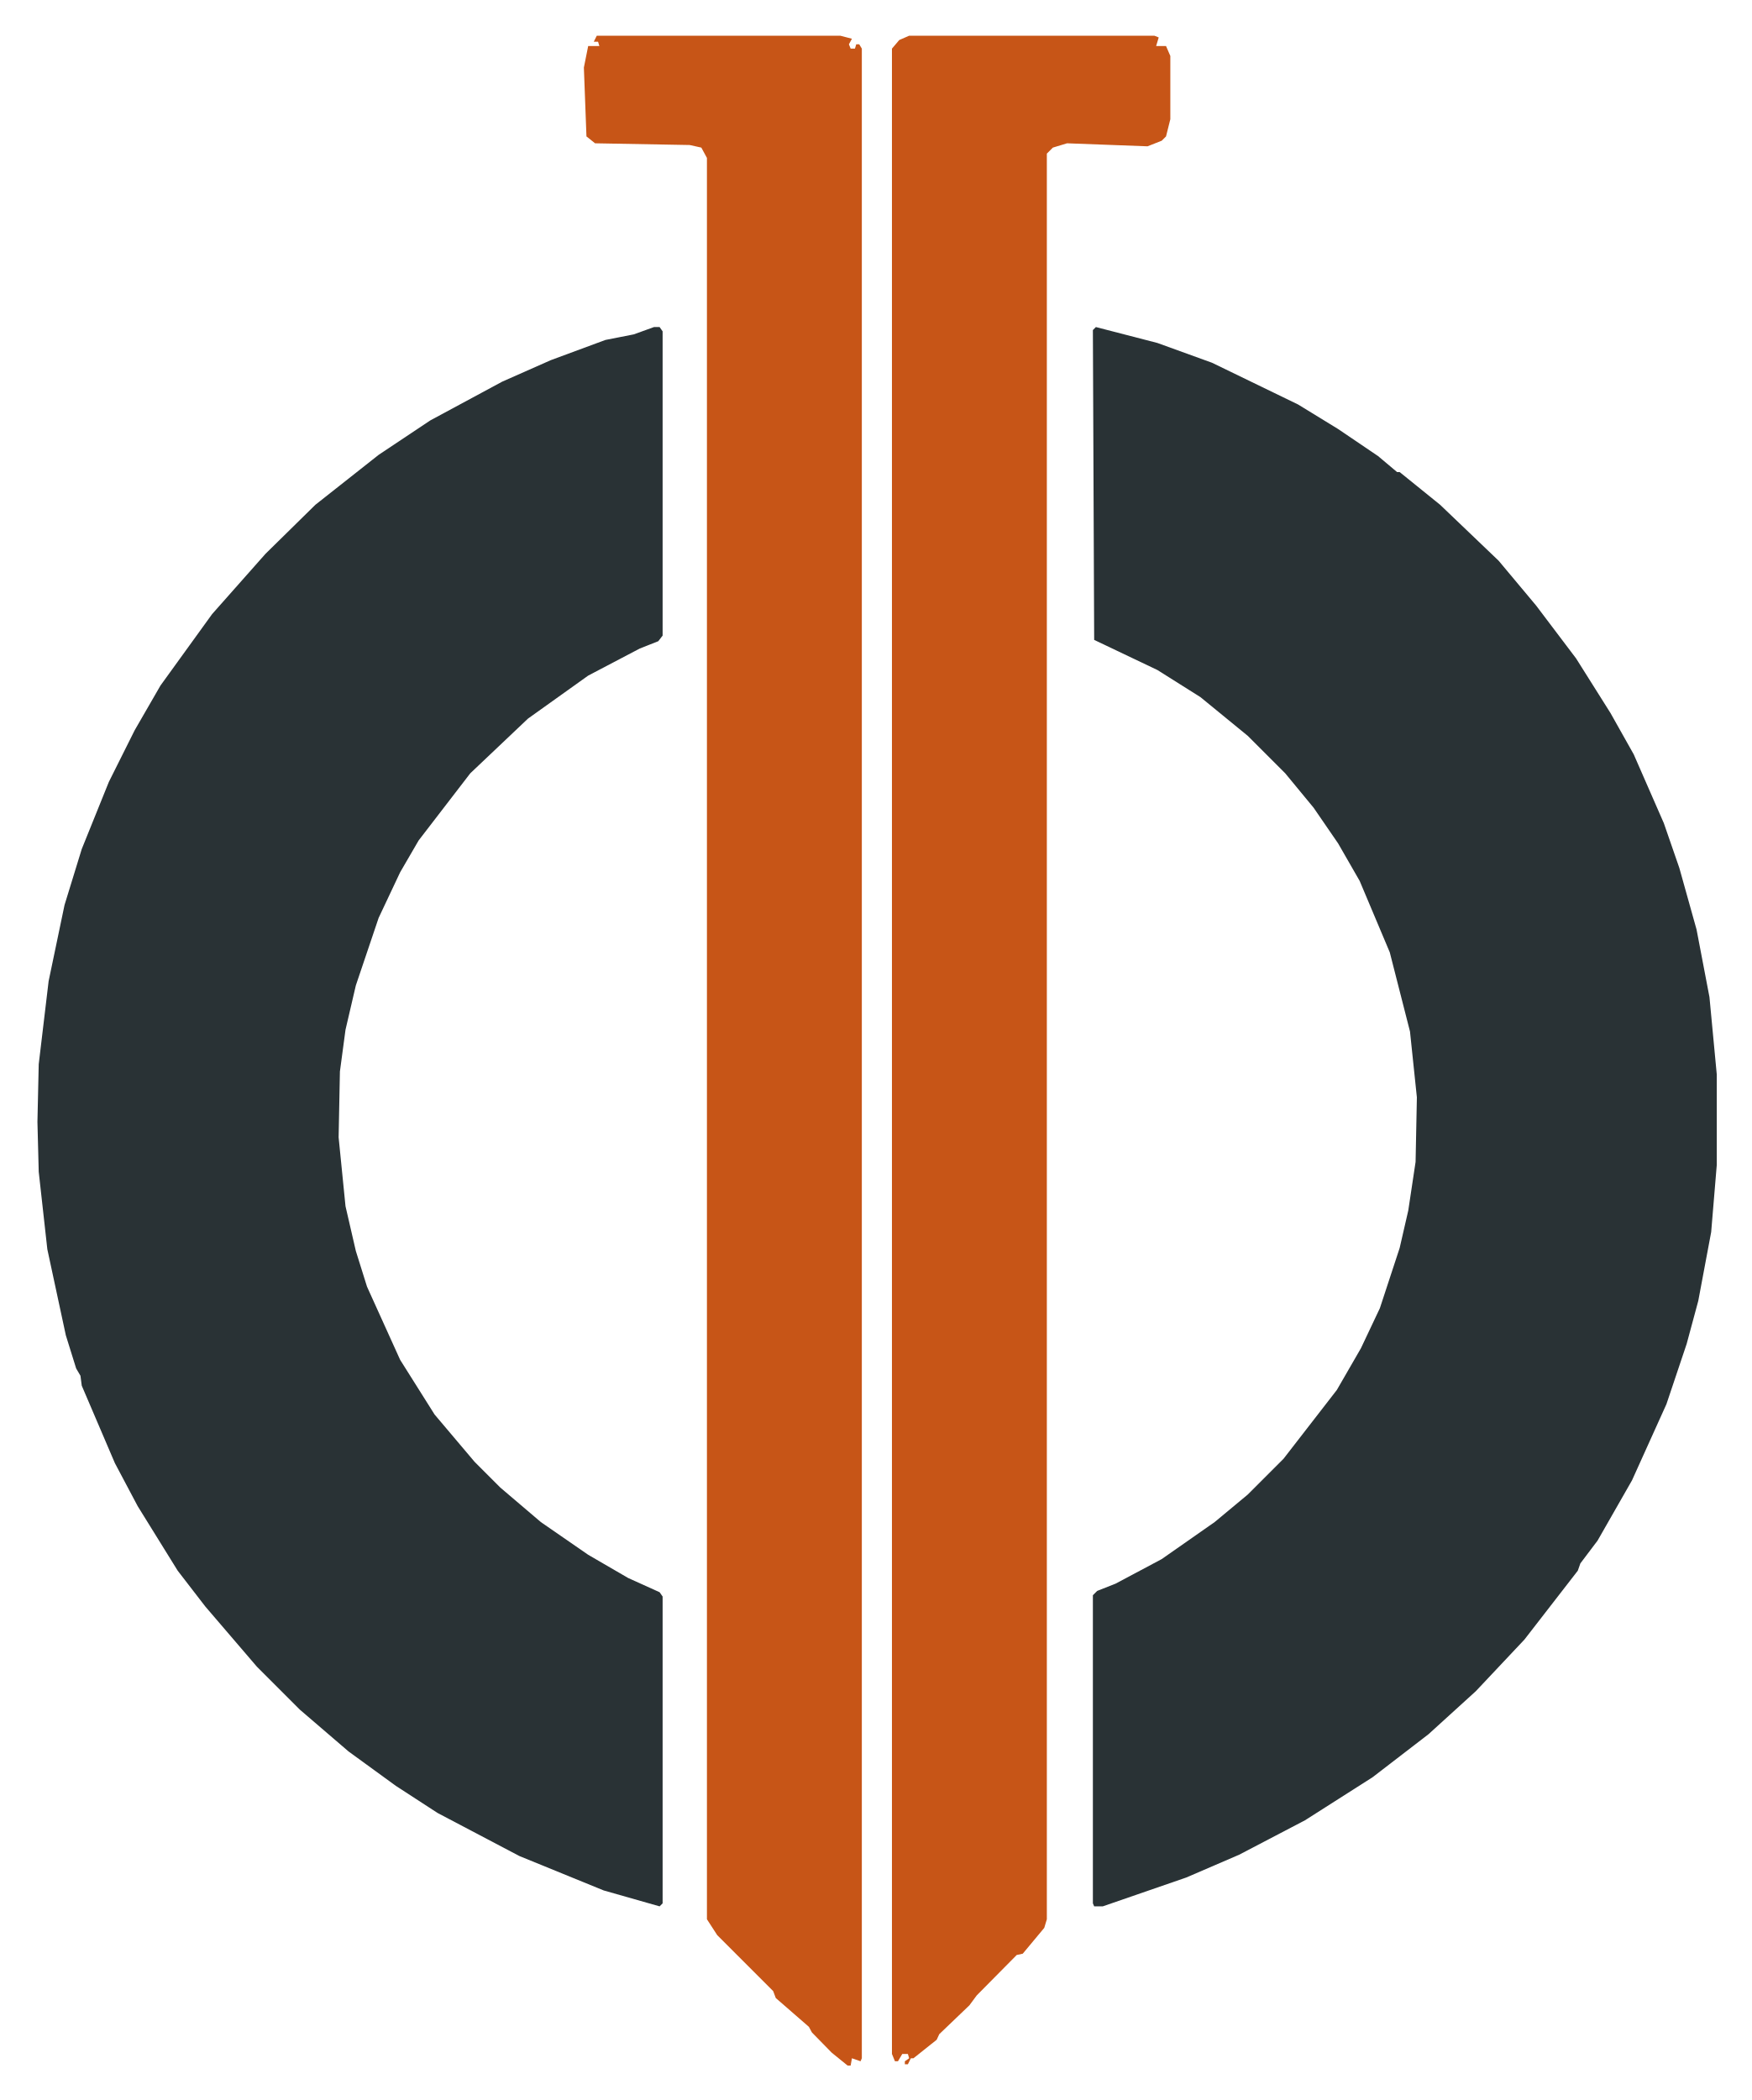
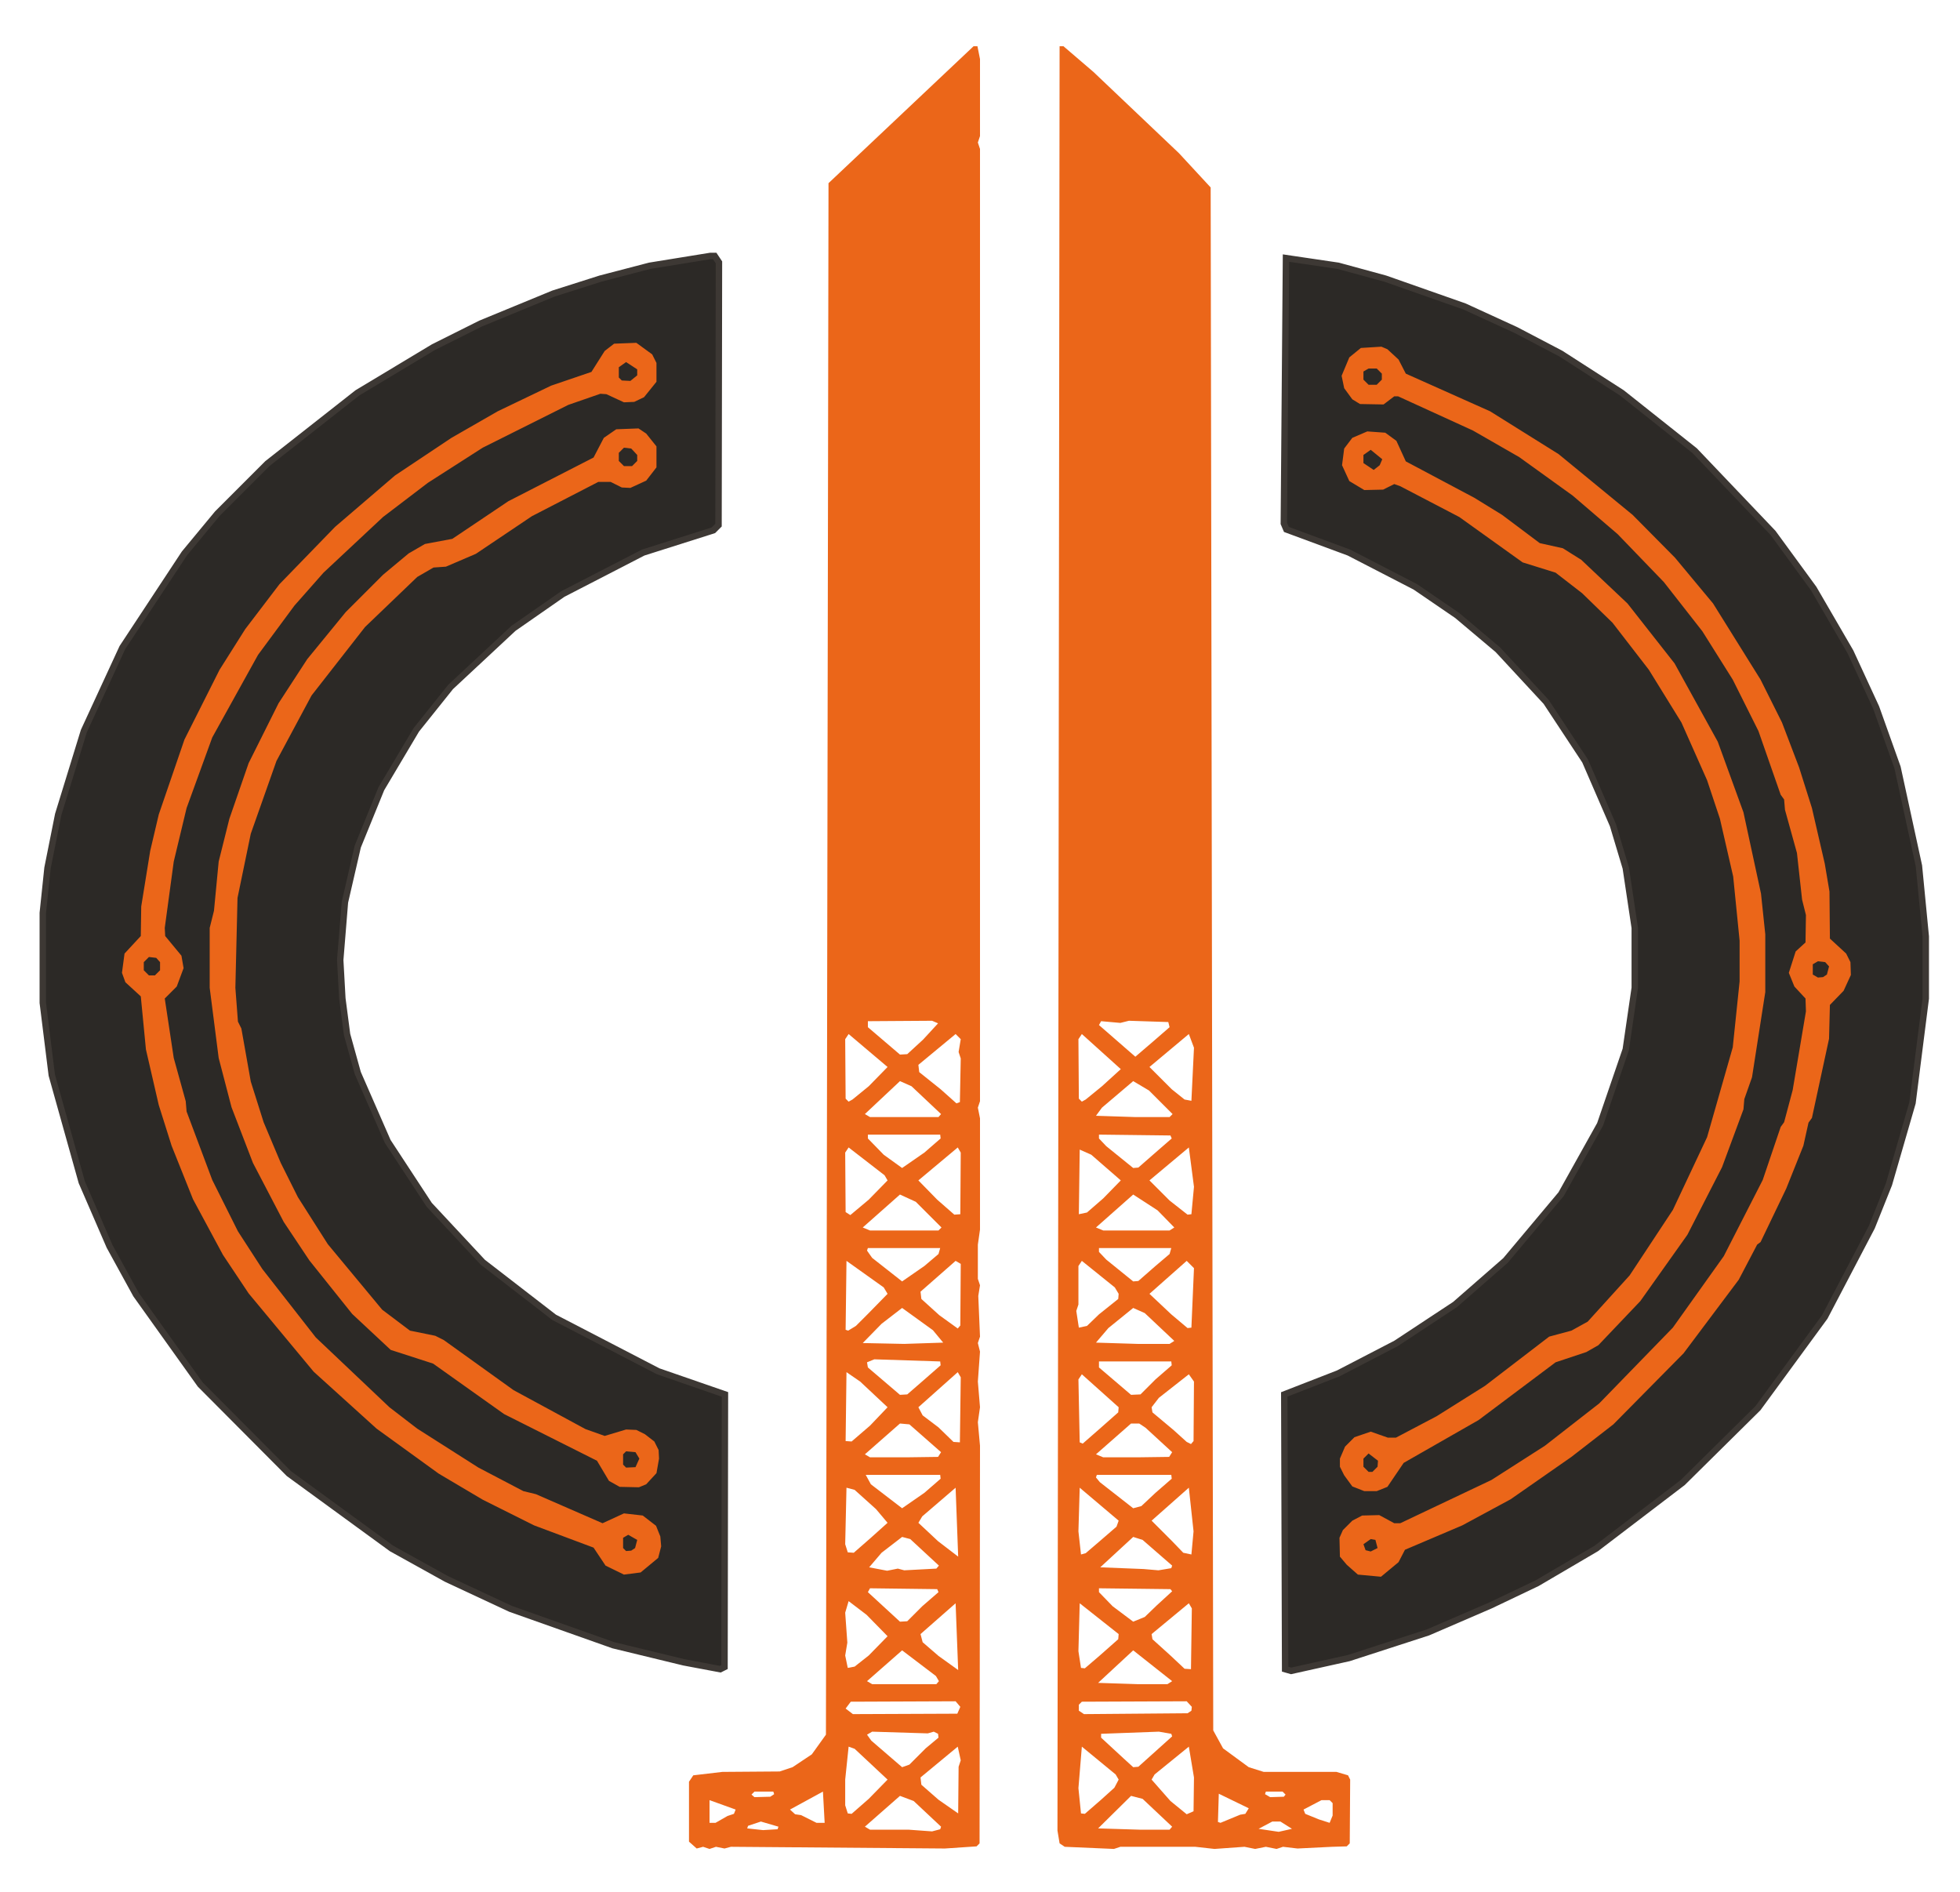
- <svg xmlns="http://www.w3.org/2000/svg" viewBox="308 105 407 488" role="img" aria-label="شعار فاي تك">
-   <path fill="#293235" fill-rule="evenodd" d="M562.7 181.0 L562.0 181.7 L562.3 253.7 L577.0 260.7 L587.0 267.0 L598.0 276.0 L606.7 284.7 L613.3 292.7 L619.0 301.0 L624.0 309.7 L631.0 326.3 L635.7 344.7 L637.3 360.0 L637.0 375.0 L635.3 386.3 L633.3 395.0 L628.7 409.0 L624.3 418.3 L618.7 428.0 L606.3 444.0 L598.0 452.3 L590.3 458.7 L578.0 467.3 L567.3 473.0 L563.0 474.7 L562.0 475.7 L562.0 547.3 L562.3 548.0 L564.3 548.0 L583.7 541.3 L596.0 536.0 L611.3 528.0 L627.0 518.0 L640.0 508.0 L651.0 498.0 L662.3 486.0 L674.7 470.0 L675.3 468.3 L679.3 463.0 L687.3 449.0 L695.3 431.3 L700.0 417.3 L702.7 407.3 L705.7 391.3 L707.0 375.7 L707.0 354.7 L705.3 336.7 L702.3 321.0 L698.3 306.7 L694.7 296.3 L687.7 280.3 L682.3 270.7 L674.3 258.0 L665.0 245.7 L656.3 235.3 L642.7 222.3 L633.3 214.7 L632.7 214.7 L628.3 211.0 L619.0 204.7 L609.7 199.0 L589.7 189.3 L577.0 184.7ZM460.0 181.0 L455.3 182.7 L448.7 184.0 L436.0 188.7 L424.7 193.7 L408.0 202.7 L396.0 210.7 L381.3 222.3 L369.7 233.7 L357.3 247.7 L345.3 264.3 L339.3 274.7 L333.3 286.7 L327.0 302.3 L323.0 315.3 L319.3 333.0 L317.0 352.3 L316.7 365.7 L317.0 377.3 L319.0 395.3 L323.3 415.3 L325.7 423.0 L326.7 424.7 L327.0 427.0 L334.7 445.0 L340.0 455.0 L349.3 470.0 L355.7 478.3 L367.7 492.3 L377.7 502.3 L389.0 512.0 L400.0 520.0 L409.7 526.3 L428.7 536.3 L448.3 544.3 L461.3 548.0 L462.0 547.3 L462.0 476.0 L461.3 475.0 L454.0 471.7 L444.7 466.3 L433.7 458.7 L424.3 450.7 L418.3 444.7 L409.0 433.7 L401.0 421.0 L393.3 404.0 L390.7 395.7 L388.3 385.3 L386.7 369.3 L387.0 354.0 L388.3 344.3 L390.7 334.0 L396.0 318.3 L401.0 307.7 L405.3 300.3 L417.3 284.7 L430.7 272.0 L444.7 262.0 L456.7 255.7 L461.0 254.0 L462.0 252.7 L462.0 182.0 L461.3 181.0Z" />
-   <path fill="#c75517" fill-rule="evenodd" d="M576.3 113.3 L519.3 113.3 L517.0 114.3 L515.3 116.3 L515.3 582.3 L516.0 584.0 L516.7 584.0 L517.7 582.3 L519.0 582.3 L519.3 583.3 L518.3 584.0 L518.3 584.7 L519.0 584.7 L519.7 583.3 L520.3 583.3 L525.7 579.0 L526.3 577.7 L533.3 571.0 L535.0 568.7 L544.3 559.3 L545.7 559.0 L550.7 553.0 L551.3 551.0 L551.3 140.7 L552.7 139.3 L556.0 138.3 L574.7 139.0 L578.0 137.7 L579.0 136.7 L580.0 132.7 L580.0 118.0 L579.0 115.7 L576.7 115.7 L577.3 113.7ZM446.7 113.3 L446.0 114.7 L447.0 114.7 L447.3 115.7 L444.7 115.7 L443.7 120.7 L444.3 136.7 L446.3 138.3 L468.3 138.7 L471.0 139.3 L472.3 141.7 L472.3 551.0 L474.7 554.7 L487.7 567.7 L488.3 569.3 L496.0 576.0 L496.7 577.3 L501.3 582.0 L505.0 585.0 L505.7 585.0 L506.0 583.3 L508.0 584.0 L508.3 583.3 L508.3 116.3 L507.7 115.3 L507.0 115.3 L506.7 116.3 L505.7 116.3 L505.3 115.3 L506.0 114.0 L503.3 113.3Z" />
+ <svg xmlns="http://www.w3.org/2000/svg" viewBox="55 62 458 442" role="img" aria-label="شعار فاي تك PhiTech">
+   <path fill="#2c2926" stroke="#3d3834" stroke-width="1.5" fill-rule="evenodd" d="M221.0 121.8L222.0 121.8L223.0 123.3L222.9 184.7L221.7 185.9L205.3 191.1L186.5 200.8L175.0 208.8L160.3 222.5L152.3 232.5L144.1 246.3L138.6 259.8L135.6 272.8L134.5 286.3L135.0 295.3L136.1 303.7L138.6 312.7L145.6 328.7L155.3 343.5L167.8 356.9L184.5 369.8L208.8 382.4L224.4 387.8L224.3 451.5L223.3 452.0L214.8 450.4L198.3 446.4L174.3 437.9L159.3 430.9L146.5 423.8L122.5 406.3L101.8 385.5L86.8 364.5L80.6 353.2L74.1 338.2L67.1 313.2L65.0 296.3L65.0 275.3L66.1 264.8L68.6 252.3L74.6 232.8L83.6 213.3L98.1 191.3L105.8 182.0L117.5 170.3L138.5 153.8L156.3 143.1L167.3 137.6L184.3 130.6L195.3 127.1L206.8 124.1ZM355.5 122.3L367.7 124.1L378.7 127.1L397.2 133.6L409.2 139.1L419.7 144.6L434.0 153.8L451.0 167.3L469.3 186.5L478.8 199.5L487.4 214.3L493.4 227.3L498.4 241.3L503.4 264.3L505.0 280.8L505.0 295.3L501.9 319.7L496.4 338.7L492.4 348.7L481.4 369.7L465.8 391.0L448.2 408.4L428.0 423.8L414.2 431.9L403.3 437.1L388.7 443.4L370.2 449.4L356.7 452.4L355.3 452.0L355.1 387.8L367.7 382.9L381.2 375.9L395.0 366.8L406.8 356.5L419.8 341.0L428.9 324.7L434.9 307.2L437.0 292.8L437.0 278.8L434.9 264.8L431.9 254.8L425.4 239.8L416.3 226.0L405.0 213.8L395.5 205.8L385.7 199.1L370.2 191.1L355.6 185.7L355.0 184.3Z" />
+   <path fill="#eb6619" fill-rule="evenodd" d="M282.5 72.8L283.4 72.8L284.0 75.8L284.0 93.8L283.5 95.3L284.0 96.8L284.0 319.3L283.5 320.8L284.0 323.3L284.0 349.3L283.5 352.8L283.5 360.8L284.0 362.3L283.6 364.8L284.0 374.3L283.5 375.8L284.0 377.8L283.5 384.8L284.0 390.8L283.5 394.3L284.0 399.8L283.9 492.7L283.2 493.4L275.8 493.9L225.8 493.5L224.3 493.9L222.3 493.5L220.8 494.0L219.3 493.5L217.8 493.9L216.0 492.3L216.0 478.3L217.0 476.8L223.8 476.0L237.2 475.9L240.2 474.9L244.7 471.9L248.0 467.3L248.6 104.8ZM302.6 72.8L303.5 72.8L310.5 78.8L330.5 97.8L337.9 105.8L338.5 466.3L340.8 470.5L346.8 474.9L350.3 476.0L367.3 476.0L370.0 476.8L370.5 477.8L370.4 492.7L369.7 493.4L366.3 493.5L358.2 493.9L354.8 493.5L353.3 494.0L350.8 493.5L348.3 494.0L345.8 493.5L338.8 494.0L334.3 493.5L316.8 493.5L315.3 494.0L303.8 493.5L302.6 492.7L302.1 489.7ZM198.5 142.3L203.7 142.1L207.4 144.8L208.4 146.8L208.4 151.2L205.5 154.8L203.2 155.9L200.8 156.0L196.7 154.1L195.3 154.0L187.8 156.6L167.8 166.6L155.0 174.8L144.5 182.8L130.6 195.8L123.8 203.5L115.3 215.0L104.6 234.3L98.6 250.8L95.6 263.3L93.5 278.8L93.6 280.7L97.4 285.3L97.9 288.2L96.3 292.5L93.5 295.3L95.6 309.2L98.4 319.3L98.6 321.7L104.6 337.7L110.6 349.7L116.3 358.5L128.8 374.5L146.0 390.8L152.5 395.8L166.8 404.9L177.3 410.4L180.2 411.1L195.8 417.9L200.8 415.6L205.2 416.1L208.3 418.5L209.3 421.0L209.5 423.3L208.8 426.0L204.7 429.4L200.8 429.9L196.5 427.8L193.7 423.6L179.8 418.4L167.8 412.4L157.5 406.3L143.0 395.8L128.3 382.5L113.1 364.2L107.1 355.2L100.1 342.2L95.1 329.7L92.1 320.2L89.1 307.2L87.9 294.8L84.3 291.5L83.5 289.3L84.1 284.8L87.9 280.7L88.0 273.8L90.1 260.8L92.1 252.3L98.1 234.8L106.3 218.5L112.3 209.0L120.3 198.5L133.3 185.1L147.3 173.1L160.5 164.3L171.3 158.1L183.8 152.1L193.2 148.9L196.3 144.0ZM373.0 143.3L377.8 143.0L379.2 143.6L381.8 146.0L383.5 149.3L403.2 158.1L419.2 168.1L436.5 182.3L446.4 192.3L455.3 203.0L466.4 220.8L471.4 230.8L475.4 241.3L478.4 250.8L481.4 263.8L482.5 270.3L482.6 281.3L486.4 284.8L487.4 286.8L487.5 289.8L485.8 293.5L482.6 296.8L482.4 304.7L478.4 323.2L477.6 324.3L476.4 329.7L472.4 339.7L466.4 352.2L465.6 352.8L461.3 361.0L448.4 378.2L432.0 394.8L422.2 402.4L408.0 412.3L396.7 418.4L383.3 424.1L381.8 427.0L377.7 430.4L372.3 429.9L369.7 427.6L368.1 425.7L368.0 421.3L368.8 419.5L371.0 417.3L373.3 416.1L377.3 416.0L380.8 417.9L382.2 417.9L403.5 407.8L416.0 399.8L428.7 389.9L445.9 372.2L457.8 355.5L466.9 337.7L471.1 325.3L471.9 324.2L473.9 316.7L477.0 298.3L476.9 295.3L474.3 292.5L473.0 289.3L474.6 284.3L476.9 282.2L477.0 275.8L476.1 272.2L474.9 261.3L472.1 251.2L471.9 248.8L471.1 247.7L465.9 232.8L459.9 220.8L452.8 209.5L443.8 198.0L433.0 186.8L422.5 177.8L410.0 168.8L399.2 162.6L381.7 154.6L380.8 154.6L378.3 156.5L372.8 156.4L371.0 155.3L369.1 152.7L368.5 149.8L370.3 145.5ZM201.3 146.6L199.6 147.8L199.6 150.2L200.3 150.9L202.3 151.0L203.9 149.7L203.9 148.3ZM374.8 148.1L373.6 148.8L373.6 150.7L374.8 151.9L376.7 151.9L377.9 150.7L377.9 149.3L376.7 148.1ZM199.0 162.3L204.2 162.1L206.0 163.3L208.4 166.3L208.4 171.2L206.0 174.3L202.3 176.0L200.3 175.9L197.7 174.6L194.8 174.6L179.3 182.6L166.2 191.4L159.2 194.4L156.3 194.6L152.5 196.8L140.3 208.5L127.8 224.5L119.6 239.8L113.6 256.8L110.5 271.8L110.0 292.8L110.6 300.7L111.4 302.3L113.6 314.7L116.6 324.2L120.6 333.7L124.6 341.7L131.6 352.7L144.3 368.0L150.8 372.9L156.7 374.1L158.7 375.1L175.0 386.8L191.8 395.9L196.3 397.5L201.3 396.0L203.7 396.1L205.7 397.1L207.9 398.8L208.9 400.8L209.0 402.8L208.4 406.2L206.0 408.8L204.3 409.5L199.8 409.4L197.3 408.0L194.5 403.3L172.8 392.4L156.2 380.6L146.3 377.4L137.3 369.0L127.3 356.5L121.3 347.5L114.1 333.7L109.1 320.7L106.1 309.2L104.0 292.8L104.0 278.8L105.0 274.8L106.1 263.3L108.6 253.3L113.1 240.3L120.1 226.3L126.8 216.0L135.8 205.0L144.5 196.3L150.5 191.3L154.3 189.1L160.7 187.9L173.8 179.1L193.7 168.9L196.1 164.3ZM374.5 162.8L378.7 163.1L381.3 165.0L383.5 169.8L399.5 178.3L406.0 182.3L414.8 188.9L420.2 190.1L424.5 192.8L435.3 203.0L446.3 217.0L456.4 235.3L462.4 251.8L466.5 270.8L467.5 280.3L467.5 293.8L464.4 313.7L462.6 318.8L462.4 321.2L457.4 334.7L449.3 350.5L438.3 366.0L428.5 376.3L425.7 377.9L418.5 380.3L400.5 393.8L383.0 403.8L379.2 409.4L376.7 410.4L373.8 410.4L371.0 409.3L369.1 406.7L368.1 404.7L368.1 402.8L369.3 400.0L371.5 397.8L375.3 396.5L379.3 397.9L381.2 397.9L390.7 392.9L402.0 385.8L417.0 374.3L422.2 372.9L426.0 370.8L435.8 360.0L445.9 344.7L453.9 327.7L459.9 306.7L461.5 291.3L461.5 281.8L460.0 266.8L456.9 253.3L453.9 244.3L447.9 230.8L440.3 218.5L431.8 207.5L424.7 200.6L418.5 195.8L410.8 193.4L396.0 182.8L382.2 175.6L380.8 175.1L378.2 176.4L373.8 176.5L370.3 174.4L368.6 170.7L369.1 166.8L371.0 164.3ZM200.8 166.6L199.6 167.8L199.6 169.7L200.8 170.9L202.7 170.9L203.9 169.7L203.9 168.3L202.5 166.8ZM375.3 167.1L373.6 168.3L373.6 170.2L376.0 171.8L377.4 170.7L378.0 169.3ZM89.8 285.6L88.6 286.8L88.6 288.7L89.8 289.9L91.2 289.9L92.4 288.7L92.4 286.8L91.5 285.8ZM479.8 286.6L478.6 287.3L478.6 289.7L479.8 290.4L481.0 290.3L481.9 289.7L482.4 287.8L481.5 286.8ZM257.8 300.6L257.8 302.0L265.3 308.4L267.0 308.3L270.7 304.9L274.2 301.1L272.8 300.5ZM312.3 300.6L311.8 301.5L320.3 308.9L324.5 305.3L328.3 302.0L328.0 300.8L318.8 300.5L316.8 301.0ZM253.3 303.6L252.5 304.8L252.6 318.7L253.3 319.4L254.2 318.9L258.0 315.8L262.4 311.3ZM278.3 303.6L269.6 310.8L269.8 312.5L274.8 316.5L278.5 319.8L279.3 319.5L279.5 309.3L279.0 307.8L279.5 304.8ZM307.8 303.6L307.0 304.8L307.1 318.7L307.8 319.4L308.7 318.9L312.5 315.8L316.9 311.8ZM332.8 303.6L323.6 311.3L328.8 316.5L331.8 318.9L333.4 319.2L334.0 306.8ZM265.3 314.6L257.1 322.3L258.3 323.0L266.8 323.0L274.3 323.0L274.9 322.3L268.0 315.8ZM319.8 314.6L312.5 320.8L311.1 322.7L320.3 323.0L328.3 323.0L329.0 322.3L323.5 316.8ZM257.8 327.1L257.8 328.0L261.5 331.8L265.8 334.9L271.0 331.3L274.8 328.0L274.7 327.1ZM311.8 327.1L311.8 328.0L313.5 329.8L319.8 334.9L321.0 334.8L325.0 331.3L328.8 328.0L328.5 327.3ZM253.3 330.1L252.5 331.3L252.6 345.2L253.7 345.9L258.0 342.3L262.4 337.8L261.7 336.6ZM278.8 330.1L269.6 337.8L274.0 342.3L278.0 345.8L279.4 345.7L279.5 331.3ZM332.8 330.1L323.6 337.8L328.3 342.5L332.5 345.8L333.4 345.7L334.0 339.3ZM307.3 330.6L307.1 345.7L309.0 345.3L312.8 342.0L316.9 337.8L310.0 331.8ZM265.3 341.1L256.6 348.8L258.3 349.5L266.3 349.5L274.3 349.5L275.0 348.8L269.0 342.8ZM319.8 341.1L311.1 348.8L312.8 349.5L320.8 349.5L328.3 349.5L329.4 348.8L325.5 344.8ZM257.8 353.6L257.6 354.2L258.8 355.9L265.8 361.4L271.0 357.8L274.3 355.0L274.7 353.6ZM311.8 353.6L311.8 354.5L313.5 356.3L319.8 361.4L321.0 361.3L325.0 357.8L328.3 355.0L328.7 353.6ZM252.8 356.6L252.6 372.7L253.2 372.9L255.0 371.8L258.0 368.8L262.4 364.3L261.5 362.8ZM278.3 356.6L270.1 363.8L270.3 365.5L274.5 369.3L278.8 372.4L279.4 371.7L279.5 357.3ZM307.8 356.6L307.0 357.8L307.0 366.8L306.5 368.3L307.1 372.2L309.0 371.8L311.8 369.1L316.3 365.5L316.4 364.3L315.5 362.8ZM332.3 356.6L323.6 364.3L328.7 369.1L332.5 372.3L333.4 372.2L334.0 358.3ZM265.8 367.6L261.0 371.3L256.6 375.8L266.3 376.0L275.4 375.7L273.0 372.8ZM319.8 367.6L314.0 372.3L311.1 375.7L320.8 376.0L328.3 376.0L329.4 375.3L322.5 368.8ZM259.3 379.6L257.6 380.3L257.8 381.5L265.3 387.9L267.0 387.8L270.8 384.5L274.8 381.0L274.7 380.1ZM311.8 380.1L311.8 381.5L319.3 387.9L321.5 387.8L325.0 384.3L328.8 381.0L328.7 380.1ZM252.8 382.6L252.6 398.7L254.0 398.8L258.3 395.1L262.4 390.8L256.0 384.8ZM278.8 382.6L269.6 390.8L270.6 392.7L274.3 395.5L277.8 398.9L279.3 399.0L279.5 383.8ZM307.8 383.1L307.0 384.3L307.3 399.0L308.0 399.3L312.0 395.8L316.3 392.0L316.4 390.8ZM332.8 383.1L325.8 388.6L324.1 390.8L324.3 392.0L329.2 396.1L332.3 398.9L333.3 399.4L333.9 398.7L334.0 384.8ZM265.3 394.6L257.1 401.8L258.3 402.5L266.8 402.5L274.2 402.4L274.9 401.3L267.5 394.8ZM319.3 394.6L311.1 401.8L312.8 402.5L320.8 402.5L328.2 402.4L328.9 401.3L322.7 395.6L321.2 394.6ZM201.3 401.1L200.6 401.8L200.6 404.2L201.3 404.9L203.5 404.8L204.4 402.8L203.5 401.3ZM374.8 401.6L373.6 402.8L373.6 404.7L374.8 405.9L375.7 405.9L376.9 404.7L377.0 403.3ZM257.3 406.6L258.5 408.8L265.8 414.4L271.0 410.8L274.8 407.5L274.7 406.6ZM311.3 406.6L311.1 407.2L312.0 408.3L319.8 414.4L321.7 413.9L325.0 410.8L328.8 407.5L328.7 406.6ZM252.8 409.6L252.5 422.8L253.1 424.7L254.5 424.8L258.5 421.3L262.4 417.8L259.7 414.6L254.7 410.1ZM278.3 409.6L270.5 416.3L269.6 417.8L274.2 422.1L278.9 425.7ZM307.3 409.6L307.0 419.8L307.6 425.2L308.7 424.9L312.2 421.9L315.9 418.7L316.4 417.3ZM332.8 409.6L324.1 417.3L328.8 422.0L331.5 424.8L333.4 425.2L333.9 419.8ZM201.8 420.6L200.6 421.3L200.6 423.7L201.3 424.4L202.5 424.3L203.4 423.7L203.9 421.8ZM265.8 421.1L261.0 424.8L258.1 428.2L262.3 429.0L264.8 428.5L266.3 428.9L273.8 428.5L274.4 427.8L267.7 421.6ZM319.8 421.1L312.1 428.2L322.2 428.6L325.7 428.9L328.7 428.4L328.9 427.8L322.0 421.8ZM375.3 421.6L373.6 422.8L374.1 424.2L375.3 424.5L376.9 423.7L376.4 421.8ZM258.3 433.1L257.8 434.0L265.3 440.9L267.0 440.8L270.5 437.3L274.3 434.0L274.0 433.3ZM311.8 433.1L311.8 434.0L315.0 437.3L319.8 440.9L322.5 439.8L325.3 437.1L328.9 433.8L328.5 433.3ZM253.3 436.1L252.5 438.8L253.0 445.8L252.5 448.8L253.1 451.7L254.7 451.4L258.0 448.8L262.4 444.3L257.5 439.3ZM278.3 436.6L270.1 443.8L270.6 445.7L274.3 448.9L278.9 452.2ZM307.3 436.6L307.0 447.8L307.6 451.7L308.5 451.8L312.0 448.8L316.3 445.0L316.4 443.8ZM332.8 436.6L324.1 443.8L324.3 445.0L328.5 448.8L331.8 451.9L333.3 452.0L333.5 437.8ZM265.8 447.6L257.6 454.8L258.8 455.5L266.3 455.5L273.8 455.5L274.4 454.8L273.7 453.6ZM319.8 447.6L311.6 455.2L320.8 455.5L327.8 455.5L328.9 454.8ZM253.8 459.6L252.6 461.2L254.3 462.5L278.7 462.4L279.4 460.8L278.3 459.5ZM307.8 459.6L307.1 460.3L307.1 461.7L308.3 462.5L332.5 462.3L333.4 461.7L333.5 460.8L332.3 459.5ZM258.8 466.6L257.6 467.3L258.6 468.7L265.8 474.9L267.5 474.3L271.3 470.5L274.3 468.0L274.2 467.1L273.2 466.6L271.8 467.0ZM325.8 466.6L312.3 467.1L312.3 468.0L317.5 472.8L319.8 474.9L321.0 474.8L328.9 467.7L328.7 467.1ZM253.3 470.1L252.5 477.8L252.5 483.8L253.1 485.7L254.0 485.8L258.0 482.3L262.4 477.8L254.7 470.6ZM278.8 470.1L270.1 477.3L270.3 479.0L274.3 482.5L278.9 485.7L279.0 474.8L279.5 473.3ZM307.8 470.1L307.0 479.8L307.6 485.7L308.5 485.8L312.3 482.5L315.4 479.7L316.4 477.8L315.7 476.6ZM332.8 470.1L324.8 476.6L324.1 477.8L328.5 482.8L332.3 485.9L333.9 485.2L334.0 477.3ZM231.3 480.6L230.6 481.3L231.3 481.9L235.0 481.8L235.9 481.2L235.7 480.6ZM247.3 480.6L239.6 484.8L240.8 485.9L242.2 486.1L245.8 487.9L247.7 487.9ZM350.8 480.6L350.6 481.2L351.8 481.9L355.0 481.8L355.4 481.3L354.7 480.6ZM339.8 481.1L339.6 487.7L340.2 487.9L344.8 486.0L346.0 485.8L346.8 484.5ZM265.3 481.6L257.1 488.8L258.3 489.5L267.3 489.5L272.8 489.9L274.7 489.4L274.9 488.8L268.5 482.8ZM319.3 481.6L311.6 489.2L321.3 489.5L328.3 489.5L328.9 488.8L322.0 482.3ZM220.8 482.6L220.8 487.9L222.2 487.9L225.0 486.3L226.5 485.8L226.9 484.8ZM363.8 482.6L359.6 484.8L360.0 485.8L363.2 487.1L365.7 487.9L366.4 486.2L366.4 483.3L365.7 482.6ZM232.8 487.6L229.8 488.6L229.6 489.2L233.3 489.6L236.7 489.4L236.9 488.8ZM352.3 487.6L349.1 489.3L353.8 490.0L356.9 489.3L354.2 487.6Z" />
</svg>
